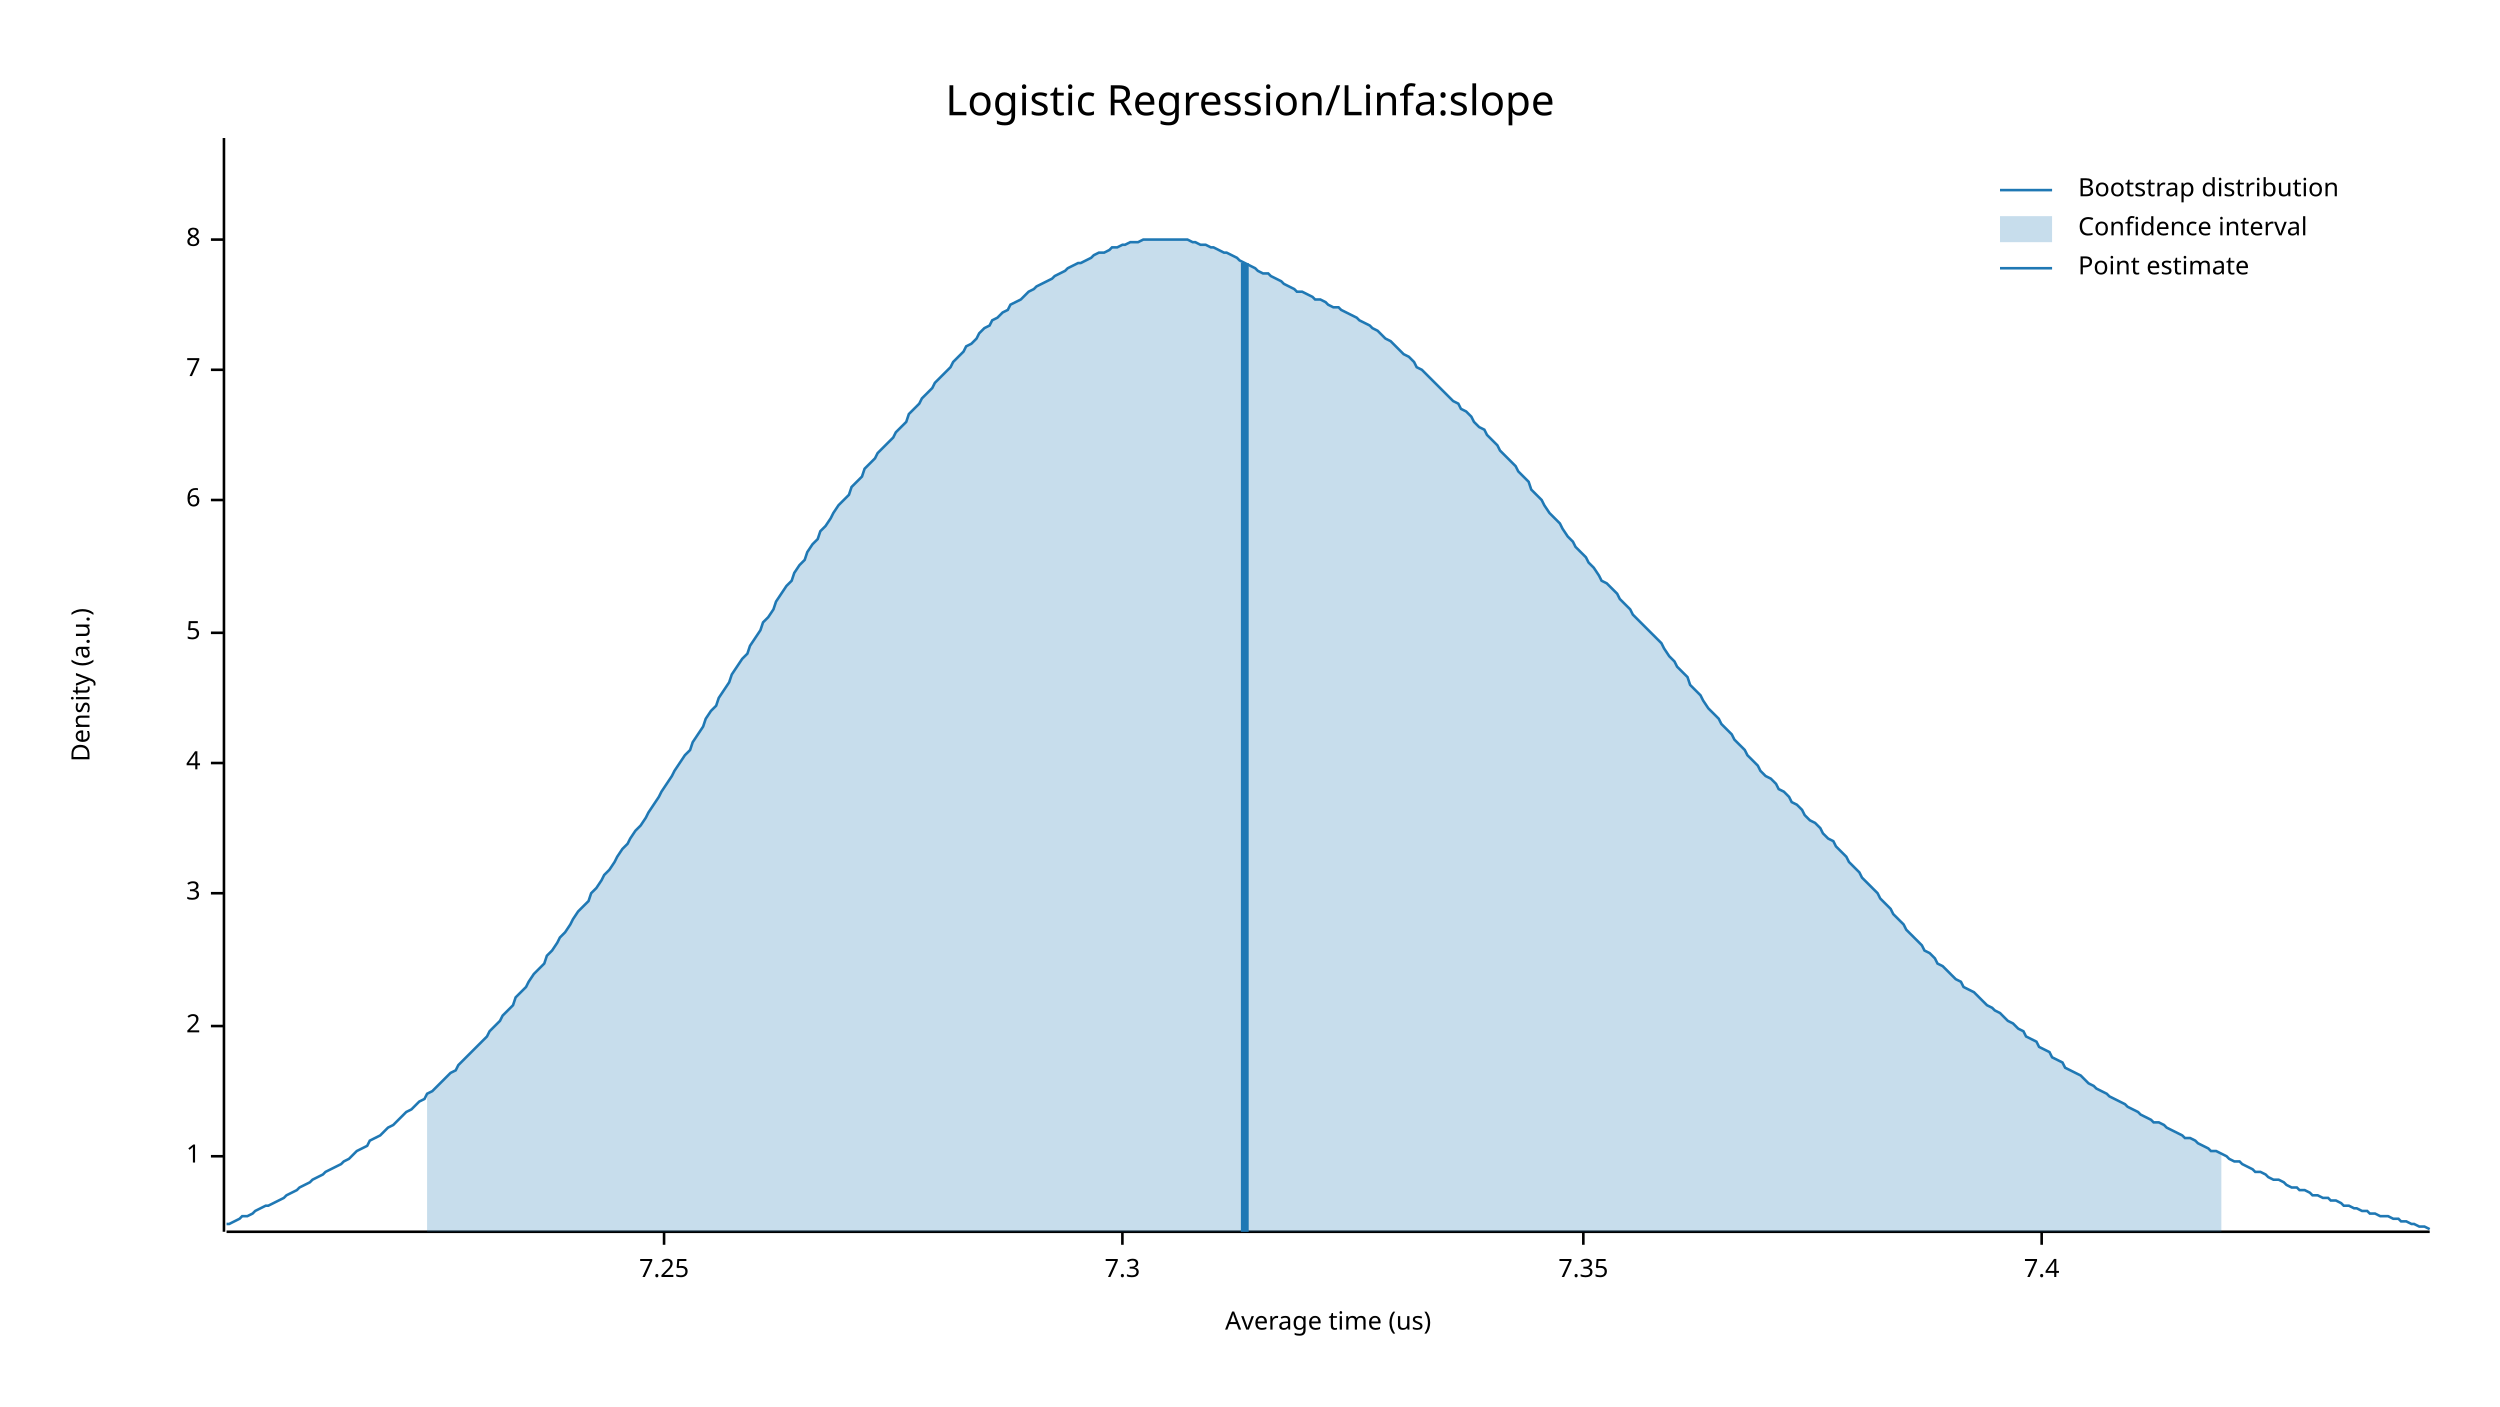
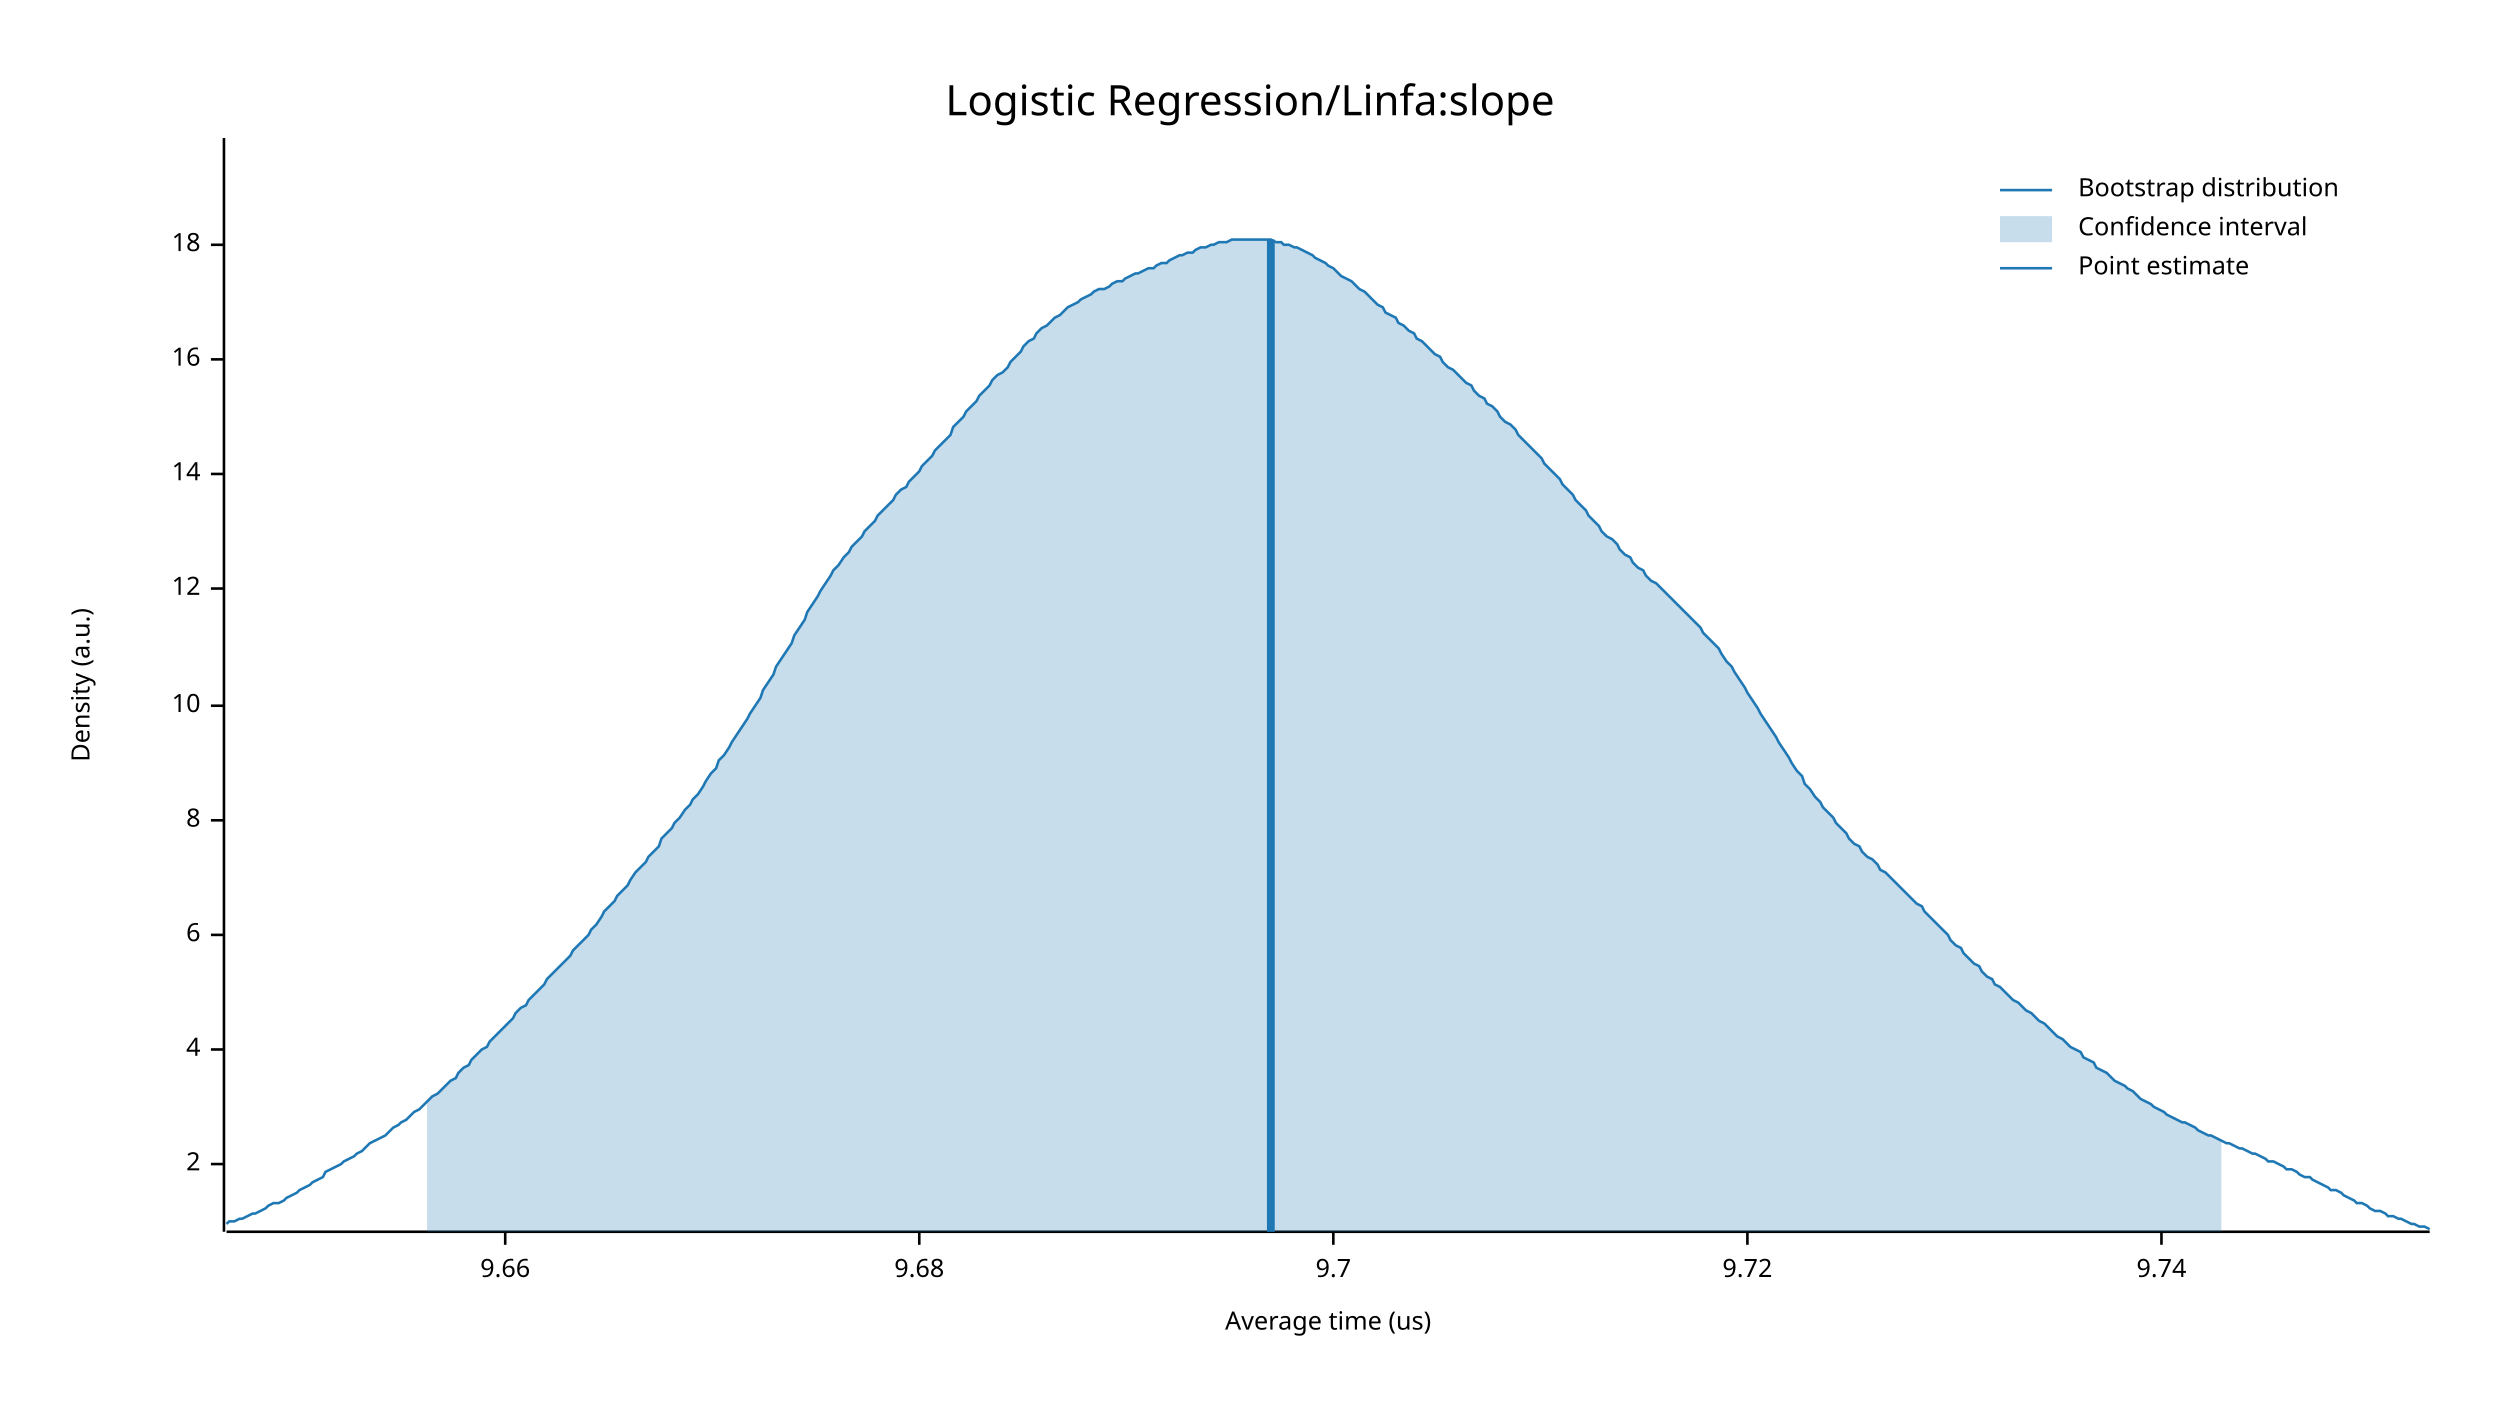
<svg xmlns="http://www.w3.org/2000/svg" width="960" height="540" viewBox="0 0 960 540">
  <text x="480" y="32" dy="0.76em" text-anchor="middle" font-family="sans-serif" font-size="16.129" opacity="1" fill="#000000">
Logistic Regression/Linfa:slope
</text>
  <text x="27" y="263" dy="0.76em" text-anchor="middle" font-family="sans-serif" font-size="9.677" opacity="1" fill="#000000" transform="rotate(270, 27, 263)">
Density (a.u.)
</text>
  <text x="510" y="513" dy="-0.5ex" text-anchor="middle" font-family="sans-serif" font-size="9.677" opacity="1" fill="#000000">
Average time (us)
</text>
  <polyline fill="none" opacity="1" stroke="#000000" stroke-width="1" points="86,53 86,473 " />
-   <text x="77" y="444" dy="0.5ex" text-anchor="end" font-family="sans-serif" font-size="9.677" opacity="1" fill="#000000">
- 1
- </text>
-   <polyline fill="none" opacity="1" stroke="#000000" stroke-width="1" points="81,444 86,444 " />
-   <text x="77" y="394" dy="0.5ex" text-anchor="end" font-family="sans-serif" font-size="9.677" opacity="1" fill="#000000">
+   <text x="77" y="447" dy="0.5ex" text-anchor="end" font-family="sans-serif" font-size="9.677" opacity="1" fill="#000000">
2
</text>
-   <polyline fill="none" opacity="1" stroke="#000000" stroke-width="1" points="81,394 86,394 " />
-   <text x="77" y="343" dy="0.5ex" text-anchor="end" font-family="sans-serif" font-size="9.677" opacity="1" fill="#000000">
- 3
- </text>
-   <polyline fill="none" opacity="1" stroke="#000000" stroke-width="1" points="81,343 86,343 " />
-   <text x="77" y="293" dy="0.5ex" text-anchor="end" font-family="sans-serif" font-size="9.677" opacity="1" fill="#000000">
+   <polyline fill="none" opacity="1" stroke="#000000" stroke-width="1" points="81,447 86,447 " />
+   <text x="77" y="403" dy="0.5ex" text-anchor="end" font-family="sans-serif" font-size="9.677" opacity="1" fill="#000000">
4
</text>
-   <polyline fill="none" opacity="1" stroke="#000000" stroke-width="1" points="81,293 86,293 " />
-   <text x="77" y="243" dy="0.5ex" text-anchor="end" font-family="sans-serif" font-size="9.677" opacity="1" fill="#000000">
- 5
- </text>
-   <polyline fill="none" opacity="1" stroke="#000000" stroke-width="1" points="81,243 86,243 " />
-   <text x="77" y="192" dy="0.5ex" text-anchor="end" font-family="sans-serif" font-size="9.677" opacity="1" fill="#000000">
+   <polyline fill="none" opacity="1" stroke="#000000" stroke-width="1" points="81,403 86,403 " />
+   <text x="77" y="359" dy="0.5ex" text-anchor="end" font-family="sans-serif" font-size="9.677" opacity="1" fill="#000000">
6
</text>
-   <polyline fill="none" opacity="1" stroke="#000000" stroke-width="1" points="81,192 86,192 " />
-   <text x="77" y="142" dy="0.5ex" text-anchor="end" font-family="sans-serif" font-size="9.677" opacity="1" fill="#000000">
- 7
- </text>
-   <polyline fill="none" opacity="1" stroke="#000000" stroke-width="1" points="81,142 86,142 " />
-   <text x="77" y="92" dy="0.5ex" text-anchor="end" font-family="sans-serif" font-size="9.677" opacity="1" fill="#000000">
+   <polyline fill="none" opacity="1" stroke="#000000" stroke-width="1" points="81,359 86,359 " />
+   <text x="77" y="315" dy="0.5ex" text-anchor="end" font-family="sans-serif" font-size="9.677" opacity="1" fill="#000000">
8
</text>
-   <polyline fill="none" opacity="1" stroke="#000000" stroke-width="1" points="81,92 86,92 " />
+   <polyline fill="none" opacity="1" stroke="#000000" stroke-width="1" points="81,315 86,315 " />
+   <text x="77" y="271" dy="0.5ex" text-anchor="end" font-family="sans-serif" font-size="9.677" opacity="1" fill="#000000">
+ 10
+ </text>
+   <polyline fill="none" opacity="1" stroke="#000000" stroke-width="1" points="81,271 86,271 " />
+   <text x="77" y="226" dy="0.5ex" text-anchor="end" font-family="sans-serif" font-size="9.677" opacity="1" fill="#000000">
+ 12
+ </text>
+   <polyline fill="none" opacity="1" stroke="#000000" stroke-width="1" points="81,226 86,226 " />
+   <text x="77" y="182" dy="0.5ex" text-anchor="end" font-family="sans-serif" font-size="9.677" opacity="1" fill="#000000">
+ 14
+ </text>
+   <polyline fill="none" opacity="1" stroke="#000000" stroke-width="1" points="81,182 86,182 " />
+   <text x="77" y="138" dy="0.5ex" text-anchor="end" font-family="sans-serif" font-size="9.677" opacity="1" fill="#000000">
+ 16
+ </text>
+   <polyline fill="none" opacity="1" stroke="#000000" stroke-width="1" points="81,138 86,138 " />
+   <text x="77" y="94" dy="0.5ex" text-anchor="end" font-family="sans-serif" font-size="9.677" opacity="1" fill="#000000">
+ 18
+ </text>
+   <polyline fill="none" opacity="1" stroke="#000000" stroke-width="1" points="81,94 86,94 " />
  <polyline fill="none" opacity="1" stroke="#000000" stroke-width="1" points="87,473 933,473 " />
-   <text x="255" y="483" dy="0.76em" text-anchor="middle" font-family="sans-serif" font-size="9.677" opacity="1" fill="#000000">
- 7.25
+   <text x="194" y="483" dy="0.76em" text-anchor="middle" font-family="sans-serif" font-size="9.677" opacity="1" fill="#000000">
+ 9.66
</text>
-   <polyline fill="none" opacity="1" stroke="#000000" stroke-width="1" points="255,473 255,478 " />
-   <text x="431" y="483" dy="0.76em" text-anchor="middle" font-family="sans-serif" font-size="9.677" opacity="1" fill="#000000">
- 7.3
+   <polyline fill="none" opacity="1" stroke="#000000" stroke-width="1" points="194,473 194,478 " />
+   <text x="353" y="483" dy="0.76em" text-anchor="middle" font-family="sans-serif" font-size="9.677" opacity="1" fill="#000000">
+ 9.68
</text>
-   <polyline fill="none" opacity="1" stroke="#000000" stroke-width="1" points="431,473 431,478 " />
-   <text x="608" y="483" dy="0.76em" text-anchor="middle" font-family="sans-serif" font-size="9.677" opacity="1" fill="#000000">
- 7.35
+   <polyline fill="none" opacity="1" stroke="#000000" stroke-width="1" points="353,473 353,478 " />
+   <text x="512" y="483" dy="0.76em" text-anchor="middle" font-family="sans-serif" font-size="9.677" opacity="1" fill="#000000">
+ 9.7
</text>
-   <polyline fill="none" opacity="1" stroke="#000000" stroke-width="1" points="608,473 608,478 " />
-   <text x="784" y="483" dy="0.76em" text-anchor="middle" font-family="sans-serif" font-size="9.677" opacity="1" fill="#000000">
- 7.4
+   <polyline fill="none" opacity="1" stroke="#000000" stroke-width="1" points="512,473 512,478 " />
+   <text x="671" y="483" dy="0.76em" text-anchor="middle" font-family="sans-serif" font-size="9.677" opacity="1" fill="#000000">
+ 9.72
</text>
-   <polyline fill="none" opacity="1" stroke="#000000" stroke-width="1" points="784,473 784,478 " />
-   <polyline fill="none" opacity="1" stroke="#1F78B4" stroke-width="1" points="87,470 88,470 90,469 92,468 93,467 95,467 97,466 98,465 100,464 102,463 103,463 105,462 107,461 109,460 110,459 112,458 114,457 115,456 117,455 119,454 120,453 122,452 124,451 125,450 127,449 129,448 131,447 132,446 134,445 136,443 137,442 139,441 141,440 142,438 144,437 146,436 148,434 149,433 151,432 153,430 154,429 156,427 158,426 159,425 161,423 163,422 164,420 166,419 168,417 170,415 171,414 173,412 175,411 176,409 178,407 180,405 181,404 183,402 185,400 187,398 188,396 190,394 192,392 193,390 195,388 197,386 198,383 200,381 202,379 203,377 205,374 207,372 209,370 210,367 212,365 214,362 215,360 217,358 219,355 220,353 222,350 224,348 226,346 227,343 229,341 231,338 232,336 234,334 236,331 237,329 239,326 241,324 242,322 244,319 246,317 248,314 249,312 251,309 253,306 254,304 256,301 258,298 259,296 261,293 263,290 265,288 266,285 268,282 270,279 271,276 273,273 275,271 276,268 278,265 280,262 281,259 283,256 285,253 287,251 288,248 290,245 292,242 293,239 295,237 297,234 298,231 300,228 302,225 304,223 305,220 307,217 309,215 310,212 312,209 314,207 315,204 317,202 319,199 320,197 322,194 324,192 326,190 327,187 329,185 331,183 332,180 334,178 336,176 337,174 339,172 341,170 343,168 344,166 346,164 348,162 349,159 351,157 353,155 354,153 356,151 358,149 359,147 361,145 363,143 365,141 366,139 368,137 370,135 371,133 373,132 375,130 376,128 378,126 380,125 381,123 383,122 385,120 387,119 388,117 390,116 392,115 393,114 395,112 397,111 398,110 400,109 402,108 404,107 405,106 407,105 409,104 410,103 412,102 414,101 415,101 417,100 419,99 420,98 422,97 424,97 426,96 427,95 429,95 431,94 432,94 434,93 436,93 437,93 439,92 441,92 443,92 444,92 446,92 448,92 449,92 451,92 453,92 454,92 456,92 458,93 459,93 461,94 463,94 465,95 466,95 468,96 470,97 471,97 473,98 475,99 476,100 478,101 480,102 482,103 483,104 485,105 487,105 488,106 490,107 492,108 493,109 495,110 497,111 498,112 500,112 502,113 504,114 505,115 507,115 509,116 510,117 512,118 514,118 515,119 517,120 519,121 521,122 522,123 524,124 526,125 527,126 529,127 531,129 532,130 534,131 536,133 537,134 539,136 541,137 543,139 544,141 546,142 548,144 549,145 551,147 553,149 554,150 556,152 558,154 560,155 561,157 563,158 565,160 566,162 568,164 570,165 571,167 573,169 575,171 576,173 578,175 580,177 582,179 583,181 585,183 587,185 588,188 590,190 592,192 593,194 595,197 597,199 599,201 600,203 602,206 604,208 605,210 607,212 609,214 610,216 612,218 614,221 615,223 617,224 619,226 621,228 622,230 624,232 626,234 627,236 629,238 631,240 632,241 634,243 636,245 638,247 639,249 641,252 643,254 644,256 646,258 648,260 649,263 651,265 653,267 654,269 656,272 658,274 660,276 661,278 663,280 665,282 666,284 668,286 670,288 671,290 673,292 675,294 676,296 678,298 680,299 682,301 683,303 685,304 687,306 688,308 690,309 692,311 693,313 695,315 697,316 699,318 700,320 702,322 704,323 705,325 707,327 709,329 710,331 712,333 714,335 715,337 717,339 719,341 721,343 722,345 724,347 726,349 727,351 729,353 731,355 732,357 734,359 736,361 738,363 739,365 741,366 743,368 744,370 746,371 748,373 749,374 751,376 753,377 754,379 756,380 758,381 760,383 761,384 763,386 765,387 766,388 768,389 770,391 771,392 773,393 775,395 777,396 778,398 780,399 782,400 783,402 785,403 787,404 788,406 790,407 792,408 793,410 795,411 797,412 799,413 800,414 802,416 804,417 805,418 807,419 809,420 810,421 812,422 814,423 816,424 817,425 819,426 821,427 822,428 824,429 826,430 827,431 829,431 831,432 832,433 834,434 836,435 838,436 839,437 841,437 843,438 844,439 846,440 848,441 849,442 851,442 853,443 855,444 856,445 858,446 860,446 861,447 863,448 865,449 866,450 868,450 870,451 871,452 873,453 875,453 877,454 878,455 880,456 882,456 883,457 885,457 887,458 888,459 890,459 892,460 894,460 895,461 897,461 899,462 900,463 902,463 904,464 905,464 907,465 909,465 910,466 912,466 914,467 916,467 917,467 919,468 921,468 922,469 924,469 926,470 927,470 929,471 931,471 933,472 " />
-   <polygon opacity="0.25" fill="#1F78B4" points="164,420 166,419 168,417 170,415 171,414 173,412 175,411 176,409 178,407 180,405 181,404 183,402 185,400 187,398 188,396 190,394 192,392 193,390 195,388 197,386 198,383 200,381 202,379 203,377 205,374 207,372 209,370 210,367 212,365 214,362 215,360 217,358 219,355 220,353 222,350 224,348 226,346 227,343 229,341 231,338 232,336 234,334 236,331 237,329 239,326 241,324 242,322 244,319 246,317 248,314 249,312 251,309 253,306 254,304 256,301 258,298 259,296 261,293 263,290 265,288 266,285 268,282 270,279 271,276 273,273 275,271 276,268 278,265 280,262 281,259 283,256 285,253 287,251 288,248 290,245 292,242 293,239 295,237 297,234 298,231 300,228 302,225 304,223 305,220 307,217 309,215 310,212 312,209 314,207 315,204 317,202 319,199 320,197 322,194 324,192 326,190 327,187 329,185 331,183 332,180 334,178 336,176 337,174 339,172 341,170 343,168 344,166 346,164 348,162 349,159 351,157 353,155 354,153 356,151 358,149 359,147 361,145 363,143 365,141 366,139 368,137 370,135 371,133 373,132 375,130 376,128 378,126 380,125 381,123 383,122 385,120 387,119 388,117 390,116 392,115 393,114 395,112 397,111 398,110 400,109 402,108 404,107 405,106 407,105 409,104 410,103 412,102 414,101 415,101 417,100 419,99 420,98 422,97 424,97 426,96 427,95 429,95 431,94 432,94 434,93 436,93 437,93 439,92 441,92 443,92 444,92 446,92 448,92 449,92 451,92 453,92 454,92 456,92 458,93 459,93 461,94 463,94 465,95 466,95 468,96 470,97 471,97 473,98 475,99 476,100 478,101 480,102 482,103 483,104 485,105 487,105 488,106 490,107 492,108 493,109 495,110 497,111 498,112 500,112 502,113 504,114 505,115 507,115 509,116 510,117 512,118 514,118 515,119 517,120 519,121 521,122 522,123 524,124 526,125 527,126 529,127 531,129 532,130 534,131 536,133 537,134 539,136 541,137 543,139 544,141 546,142 548,144 549,145 551,147 553,149 554,150 556,152 558,154 560,155 561,157 563,158 565,160 566,162 568,164 570,165 571,167 573,169 575,171 576,173 578,175 580,177 582,179 583,181 585,183 587,185 588,188 590,190 592,192 593,194 595,197 597,199 599,201 600,203 602,206 604,208 605,210 607,212 609,214 610,216 612,218 614,221 615,223 617,224 619,226 621,228 622,230 624,232 626,234 627,236 629,238 631,240 632,241 634,243 636,245 638,247 639,249 641,252 643,254 644,256 646,258 648,260 649,263 651,265 653,267 654,269 656,272 658,274 660,276 661,278 663,280 665,282 666,284 668,286 670,288 671,290 673,292 675,294 676,296 678,298 680,299 682,301 683,303 685,304 687,306 688,308 690,309 692,311 693,313 695,315 697,316 699,318 700,320 702,322 704,323 705,325 707,327 709,329 710,331 712,333 714,335 715,337 717,339 719,341 721,343 722,345 724,347 726,349 727,351 729,353 731,355 732,357 734,359 736,361 738,363 739,365 741,366 743,368 744,370 746,371 748,373 749,374 751,376 753,377 754,379 756,380 758,381 760,383 761,384 763,386 765,387 766,388 768,389 770,391 771,392 773,393 775,395 777,396 778,398 780,399 782,400 783,402 785,403 787,404 788,406 790,407 792,408 793,410 795,411 797,412 799,413 800,414 802,416 804,417 805,418 807,419 809,420 810,421 812,422 814,423 816,424 817,425 819,426 821,427 822,428 824,429 826,430 827,431 829,431 831,432 832,433 834,434 836,435 838,436 839,437 841,437 843,438 844,439 846,440 848,441 849,442 851,442 853,443 853,473 164,473 " />
-   <polyline fill="none" opacity="1" stroke="#1F78B4" stroke-width="3" points="478,473 478,101 " />
+   <polyline fill="none" opacity="1" stroke="#000000" stroke-width="1" points="671,473 671,478 " />
+   <text x="830" y="483" dy="0.76em" text-anchor="middle" font-family="sans-serif" font-size="9.677" opacity="1" fill="#000000">
+ 9.74
+ </text>
+   <polyline fill="none" opacity="1" stroke="#000000" stroke-width="1" points="830,473 830,478 " />
+   <polyline fill="none" opacity="1" stroke="#1F78B4" stroke-width="1" points="87,470 88,469 90,469 92,468 93,468 95,467 97,466 98,466 100,465 102,464 103,463 105,462 107,462 109,461 110,460 112,459 114,458 115,457 117,456 119,455 120,454 122,453 124,452 125,450 127,449 129,448 131,447 132,446 134,445 136,444 137,443 139,442 141,440 142,439 144,438 146,437 148,436 149,435 151,433 153,432 154,431 156,430 158,428 159,427 161,426 163,424 164,423 166,421 168,420 170,418 171,417 173,415 175,414 176,412 178,410 180,409 181,407 183,405 185,403 187,402 188,400 190,398 192,396 193,395 195,393 197,391 198,389 200,387 202,386 203,384 205,382 207,380 209,378 210,376 212,374 214,372 215,371 217,369 219,367 220,365 222,363 224,361 226,359 227,357 229,355 231,352 232,350 234,348 236,346 237,344 239,342 241,340 242,338 244,335 246,333 248,331 249,329 251,327 253,325 254,322 256,320 258,318 259,316 261,314 263,311 265,309 266,307 268,305 270,302 271,300 273,297 275,295 276,292 278,290 280,287 281,285 283,282 285,279 287,276 288,274 290,271 292,268 293,265 295,262 297,259 298,256 300,253 302,250 304,247 305,244 307,241 309,238 310,235 312,232 314,229 315,227 317,224 319,221 320,219 322,217 324,214 326,212 327,210 329,208 331,206 332,204 334,202 336,200 337,198 339,196 341,194 343,192 344,190 346,188 348,187 349,185 351,183 353,181 354,179 356,177 358,175 359,173 361,171 363,169 365,167 366,164 368,162 370,160 371,158 373,156 375,154 376,152 378,150 380,148 381,146 383,144 385,143 387,141 388,139 390,137 392,135 393,133 395,131 397,130 398,128 400,126 402,125 404,123 405,122 407,121 409,119 410,118 412,117 414,116 415,115 417,114 419,113 420,112 422,111 424,111 426,110 427,109 429,108 431,108 432,107 434,106 436,105 437,105 439,104 441,103 443,103 444,102 446,101 448,101 449,100 451,99 453,98 454,98 456,97 458,97 459,96 461,95 463,95 465,94 466,94 468,93 470,93 471,93 473,92 475,92 476,92 478,92 480,92 482,92 483,92 485,92 487,92 488,92 490,93 492,93 493,94 495,94 497,95 498,95 500,96 502,97 504,98 505,99 507,100 509,101 510,102 512,103 514,105 515,106 517,107 519,108 521,110 522,111 524,112 526,114 527,115 529,117 531,118 532,120 534,121 536,122 537,124 539,125 541,127 543,128 544,130 546,131 548,133 549,134 551,136 553,137 554,139 556,141 558,142 560,144 561,145 563,147 565,148 566,150 568,152 570,153 571,155 573,156 575,158 576,160 578,162 580,163 582,165 583,167 585,169 587,171 588,172 590,174 592,176 593,178 595,180 597,182 599,184 600,186 602,188 604,190 605,192 607,194 609,196 610,198 612,200 614,202 615,204 617,206 619,207 621,209 622,211 624,213 626,214 627,216 629,218 631,219 632,221 634,223 636,224 638,226 639,227 641,229 643,231 644,232 646,234 648,236 649,237 651,239 653,241 654,243 656,245 658,247 660,249 661,251 663,254 665,256 666,258 668,261 670,264 671,266 673,269 675,272 676,274 678,277 680,280 682,283 683,285 685,288 687,291 688,293 690,296 692,298 693,301 695,303 697,306 699,308 700,310 702,312 704,314 705,316 707,318 709,320 710,322 712,324 714,325 715,327 717,329 719,330 721,332 722,334 724,335 726,337 727,338 729,340 731,342 732,343 734,345 736,347 738,348 739,350 741,352 743,354 744,355 746,357 748,359 749,361 751,363 753,364 754,366 756,368 758,370 760,371 761,373 763,375 765,376 766,378 768,379 770,381 771,382 773,384 775,385 777,387 778,388 780,389 782,391 783,392 785,393 787,395 788,396 790,398 792,399 793,400 795,402 797,403 799,404 800,406 802,407 804,408 805,410 807,411 809,412 810,413 812,415 814,416 816,417 817,418 819,419 821,421 822,422 824,423 826,424 827,425 829,426 831,427 832,428 834,429 836,430 838,431 839,431 841,432 843,433 844,434 846,435 848,436 849,436 851,437 853,438 855,439 856,439 858,440 860,441 861,441 863,442 865,443 866,443 868,444 870,445 871,446 873,446 875,447 877,448 878,449 880,449 882,450 883,451 885,452 887,452 888,453 890,454 892,455 894,456 895,457 897,457 899,458 900,459 902,460 904,461 905,462 907,462 909,463 910,464 912,465 914,465 916,466 917,467 919,467 921,468 922,468 924,469 926,470 927,470 929,471 931,471 933,472 " />
+   <polygon opacity="0.25" fill="#1F78B4" points="164,423 166,421 168,420 170,418 171,417 173,415 175,414 176,412 178,410 180,409 181,407 183,405 185,403 187,402 188,400 190,398 192,396 193,395 195,393 197,391 198,389 200,387 202,386 203,384 205,382 207,380 209,378 210,376 212,374 214,372 215,371 217,369 219,367 220,365 222,363 224,361 226,359 227,357 229,355 231,352 232,350 234,348 236,346 237,344 239,342 241,340 242,338 244,335 246,333 248,331 249,329 251,327 253,325 254,322 256,320 258,318 259,316 261,314 263,311 265,309 266,307 268,305 270,302 271,300 273,297 275,295 276,292 278,290 280,287 281,285 283,282 285,279 287,276 288,274 290,271 292,268 293,265 295,262 297,259 298,256 300,253 302,250 304,247 305,244 307,241 309,238 310,235 312,232 314,229 315,227 317,224 319,221 320,219 322,217 324,214 326,212 327,210 329,208 331,206 332,204 334,202 336,200 337,198 339,196 341,194 343,192 344,190 346,188 348,187 349,185 351,183 353,181 354,179 356,177 358,175 359,173 361,171 363,169 365,167 366,164 368,162 370,160 371,158 373,156 375,154 376,152 378,150 380,148 381,146 383,144 385,143 387,141 388,139 390,137 392,135 393,133 395,131 397,130 398,128 400,126 402,125 404,123 405,122 407,121 409,119 410,118 412,117 414,116 415,115 417,114 419,113 420,112 422,111 424,111 426,110 427,109 429,108 431,108 432,107 434,106 436,105 437,105 439,104 441,103 443,103 444,102 446,101 448,101 449,100 451,99 453,98 454,98 456,97 458,97 459,96 461,95 463,95 465,94 466,94 468,93 470,93 471,93 473,92 475,92 476,92 478,92 480,92 482,92 483,92 485,92 487,92 488,92 490,93 492,93 493,94 495,94 497,95 498,95 500,96 502,97 504,98 505,99 507,100 509,101 510,102 512,103 514,105 515,106 517,107 519,108 521,110 522,111 524,112 526,114 527,115 529,117 531,118 532,120 534,121 536,122 537,124 539,125 541,127 543,128 544,130 546,131 548,133 549,134 551,136 553,137 554,139 556,141 558,142 560,144 561,145 563,147 565,148 566,150 568,152 570,153 571,155 573,156 575,158 576,160 578,162 580,163 582,165 583,167 585,169 587,171 588,172 590,174 592,176 593,178 595,180 597,182 599,184 600,186 602,188 604,190 605,192 607,194 609,196 610,198 612,200 614,202 615,204 617,206 619,207 621,209 622,211 624,213 626,214 627,216 629,218 631,219 632,221 634,223 636,224 638,226 639,227 641,229 643,231 644,232 646,234 648,236 649,237 651,239 653,241 654,243 656,245 658,247 660,249 661,251 663,254 665,256 666,258 668,261 670,264 671,266 673,269 675,272 676,274 678,277 680,280 682,283 683,285 685,288 687,291 688,293 690,296 692,298 693,301 695,303 697,306 699,308 700,310 702,312 704,314 705,316 707,318 709,320 710,322 712,324 714,325 715,327 717,329 719,330 721,332 722,334 724,335 726,337 727,338 729,340 731,342 732,343 734,345 736,347 738,348 739,350 741,352 743,354 744,355 746,357 748,359 749,361 751,363 753,364 754,366 756,368 758,370 760,371 761,373 763,375 765,376 766,378 768,379 770,381 771,382 773,384 775,385 777,387 778,388 780,389 782,391 783,392 785,393 787,395 788,396 790,398 792,399 793,400 795,402 797,403 799,404 800,406 802,407 804,408 805,410 807,411 809,412 810,413 812,415 814,416 816,417 817,418 819,419 821,421 822,422 824,423 826,424 827,425 829,426 831,427 832,428 834,429 836,430 838,431 839,431 841,432 843,433 844,434 846,435 848,436 849,436 851,437 853,438 853,473 164,473 " />
+   <polyline fill="none" opacity="1" stroke="#1F78B4" stroke-width="3" points="488,473 488,92 " />
  <text x="798" y="68" dy="0.76em" text-anchor="start" font-family="sans-serif" font-size="9.677" opacity="1" fill="#000000">
Bootstrap distribution
</text>
  <text x="798" y="83" dy="0.76em" text-anchor="start" font-family="sans-serif" font-size="9.677" opacity="1" fill="#000000">
Confidence interval
</text>
  <text x="798" y="98" dy="0.76em" text-anchor="start" font-family="sans-serif" font-size="9.677" opacity="1" fill="#000000">
Point estimate
</text>
  <polyline fill="none" opacity="1" stroke="#1F78B4" stroke-width="1" points="768,73 788,73 " />
  <rect x="768" y="83" width="20" height="10" opacity="0.25" fill="#1F78B4" stroke="none" />
  <polyline fill="none" opacity="1" stroke="#1F78B4" stroke-width="1" points="768,103 788,103 " />
</svg>
